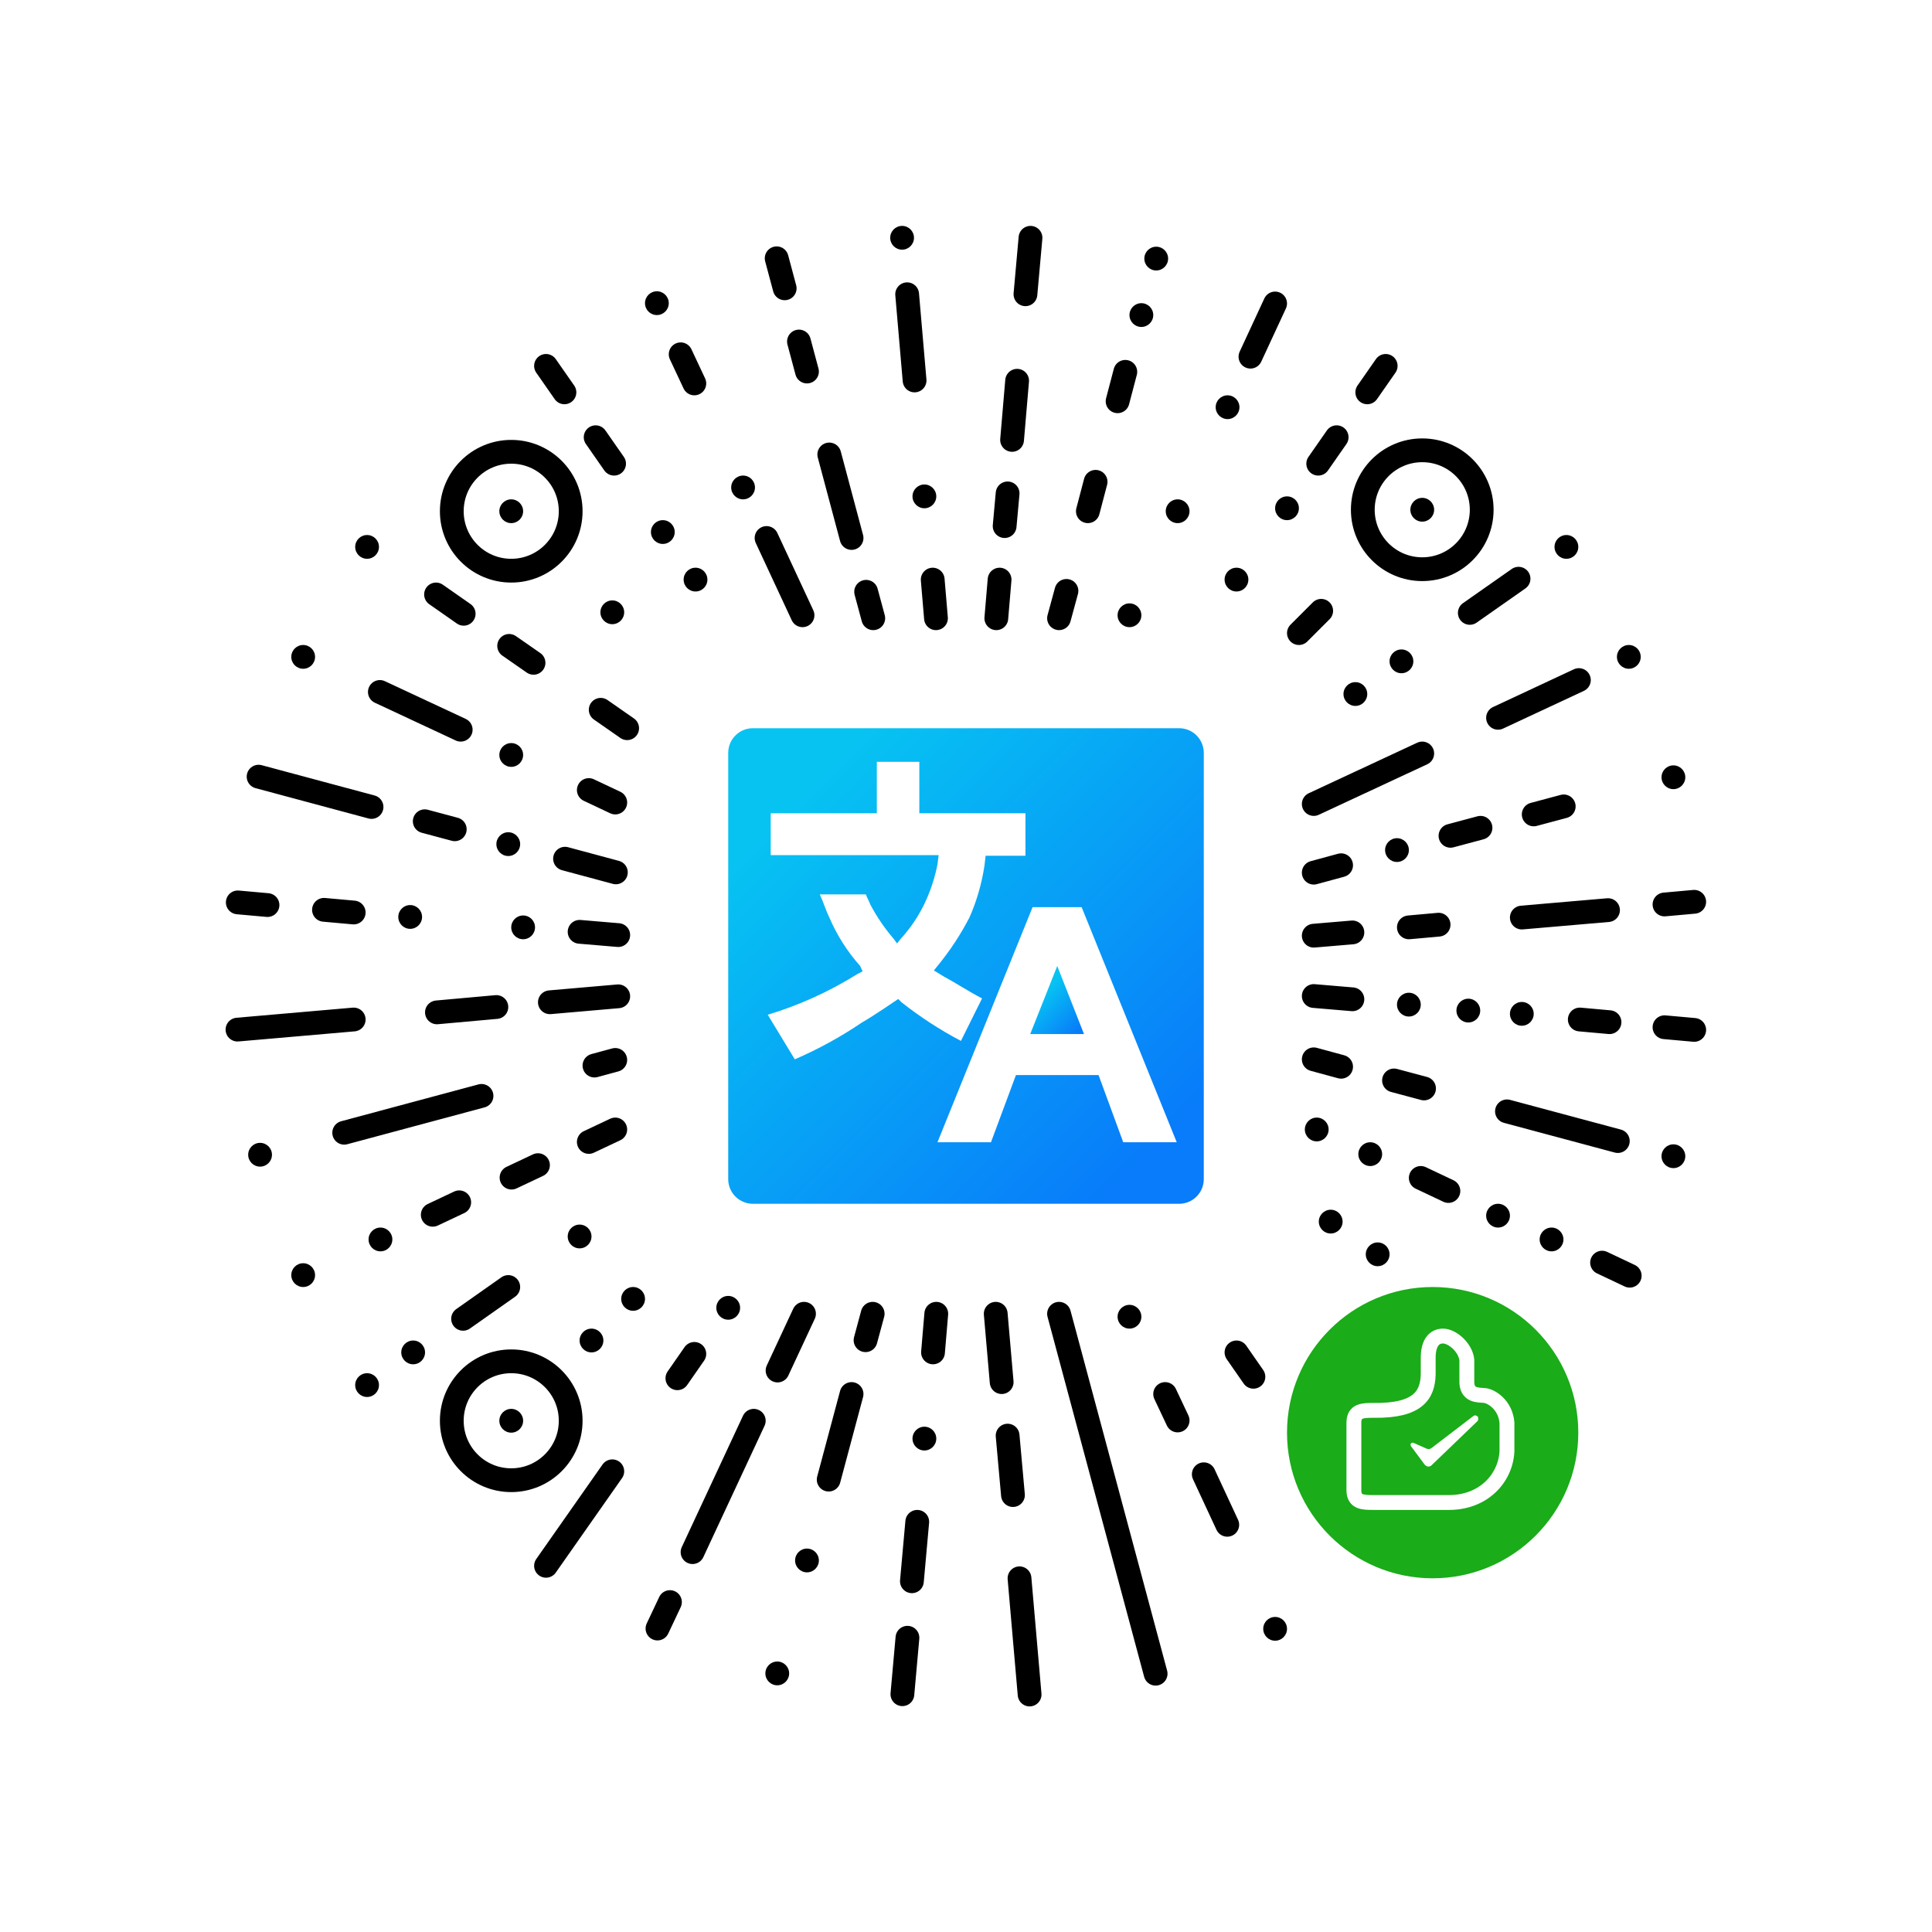
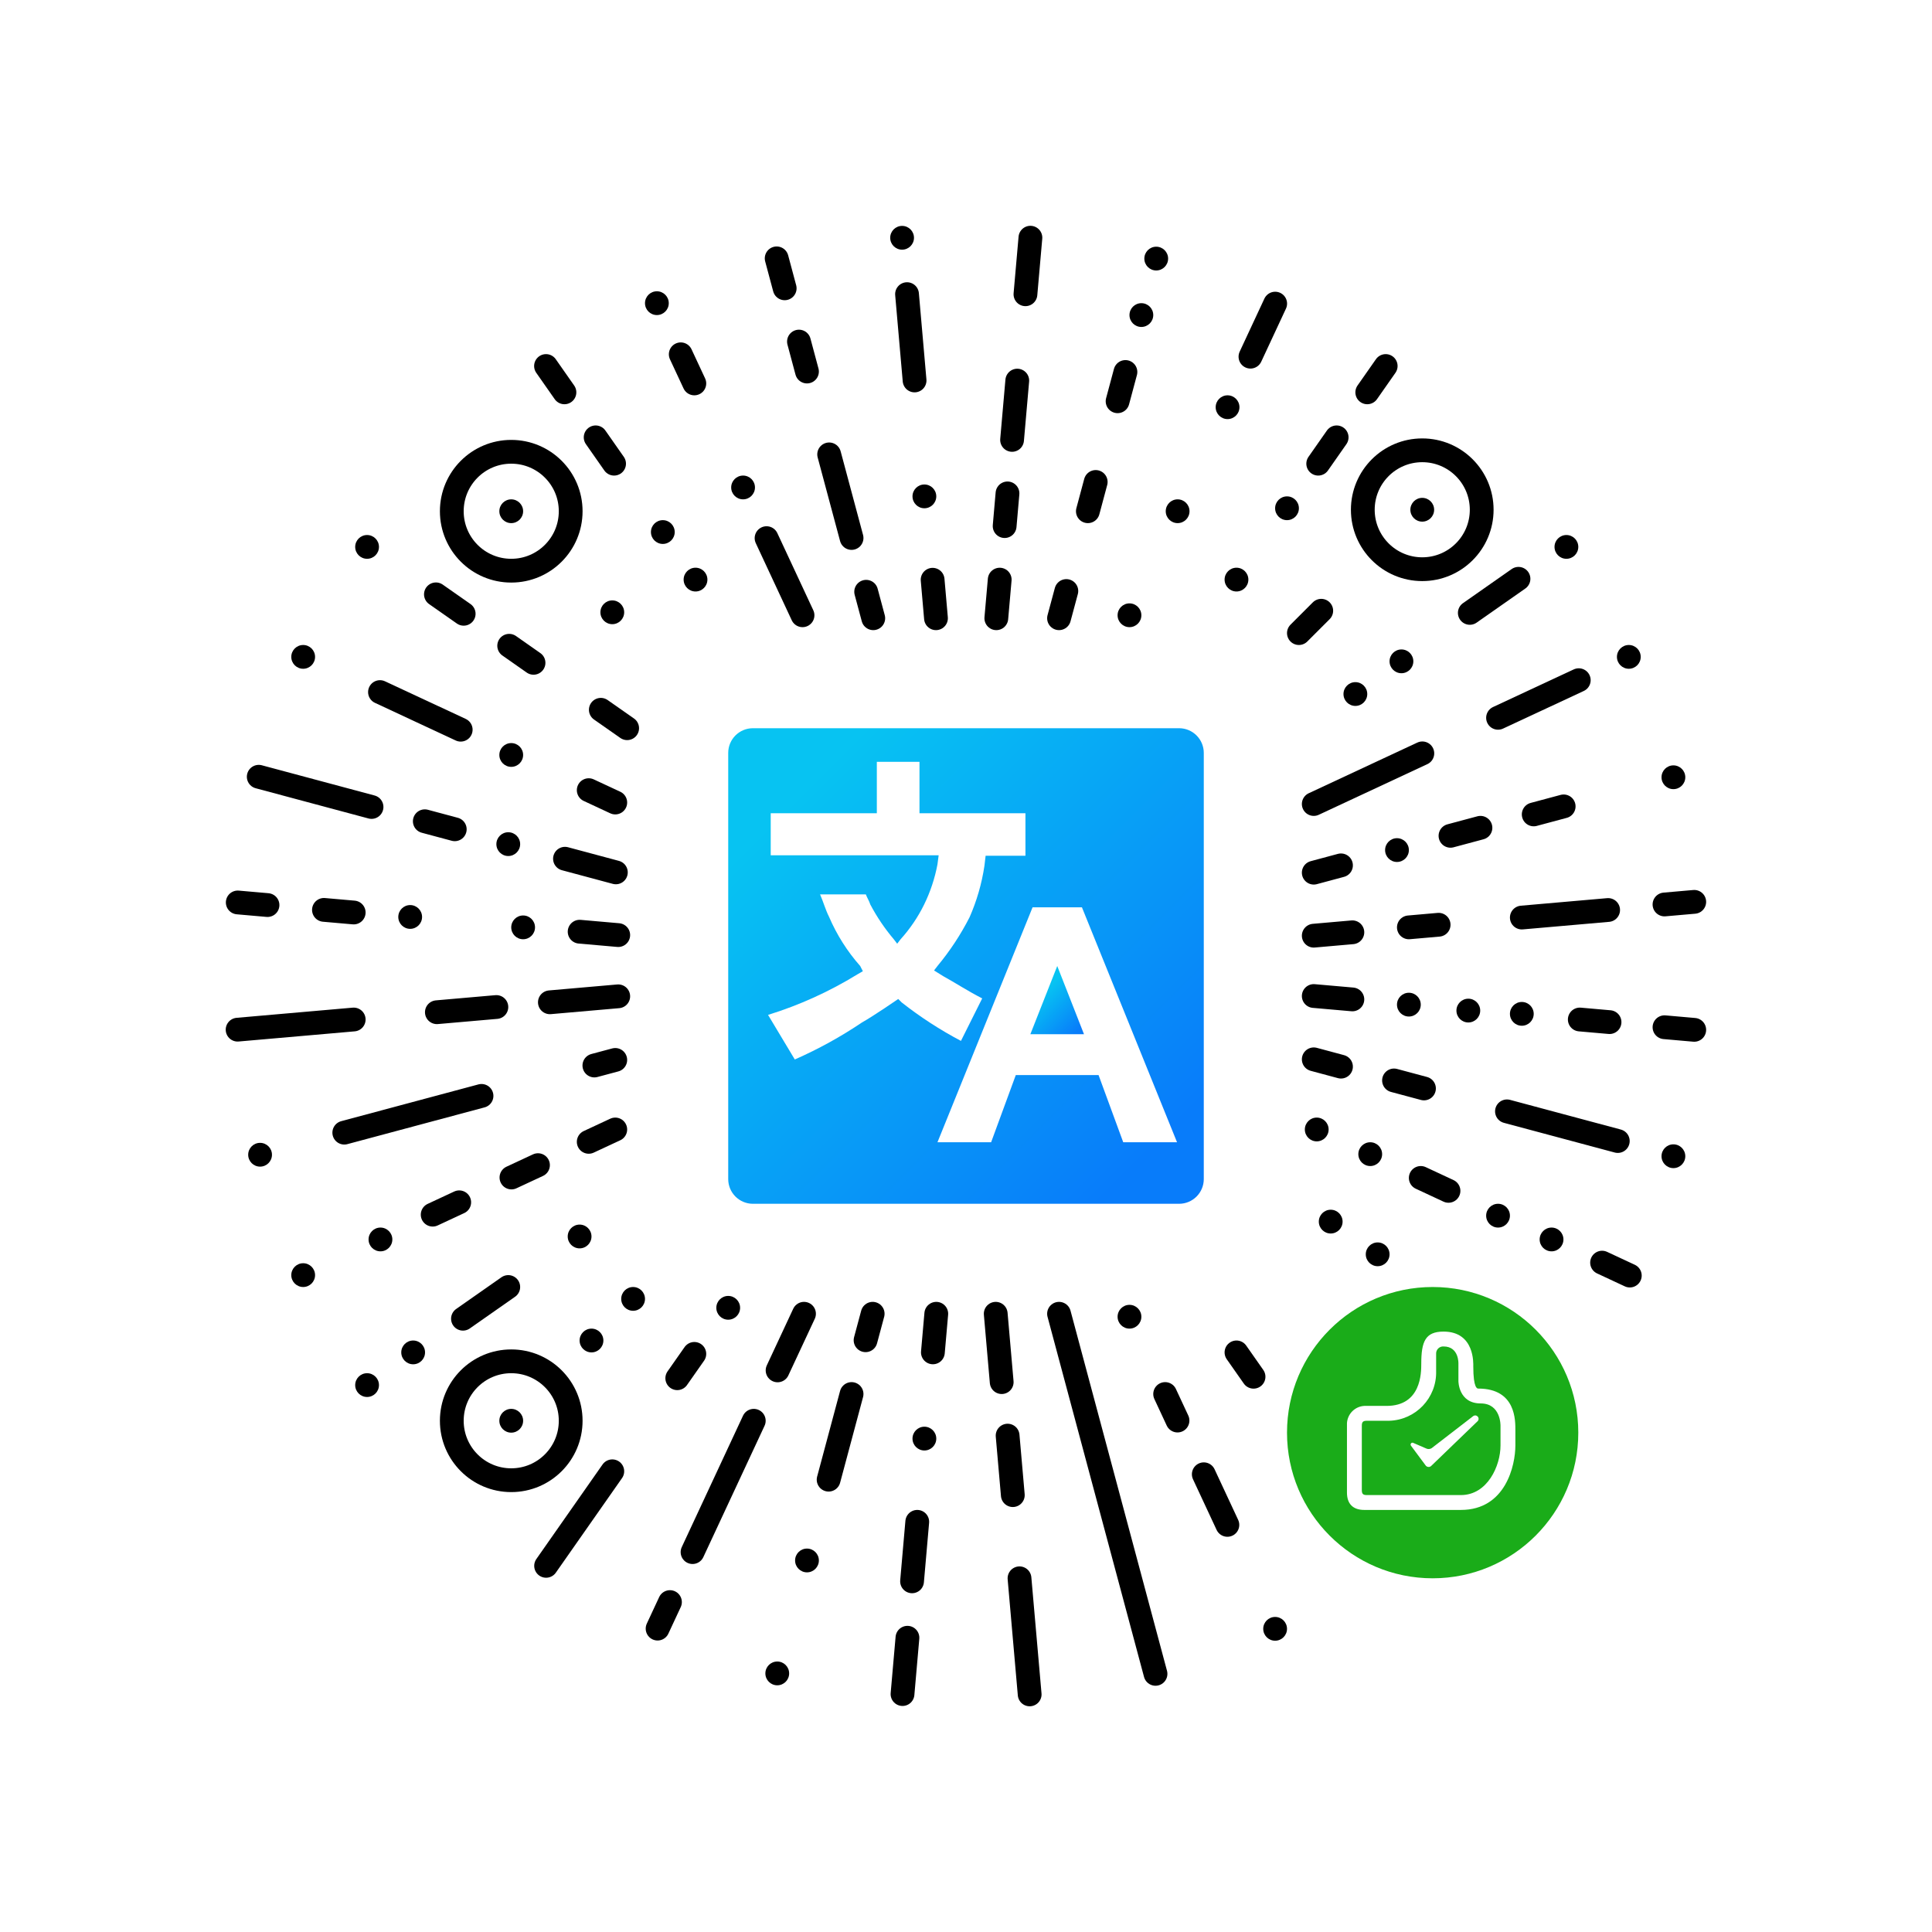
- <svg xmlns="http://www.w3.org/2000/svg" xmlns:xlink="http://www.w3.org/1999/xlink" viewBox="0 0 650 650" width="350" height="350">
+ <svg xmlns="http://www.w3.org/2000/svg" xmlns:xlink="http://www.w3.org/1999/xlink" id="QR_Code" data-name="QR Code" viewBox="0 0 650 650" width="350" height="350">
  <defs>
    <linearGradient id="linearGradient_1" x1="242.83" y1="242.83" x2="391.61" y2="391.61" gradientUnits="userSpaceOnUse">
      <stop offset="0.17" stop-color="#07c3f2" />
      <stop offset="0.97" stop-color="#087cfa" />
    </linearGradient>
    <linearGradient id="linearGradient_2" x1="347.23" y1="332.53" x2="362.55" y2="347.85" xlink:href="#linearGradient_1" />
  </defs>
-   <rect x="0" y="0" width="650" height="650" fill="#fff" />
+   <rect width="650" height="650" fill="#fff" />
  <g id="Dots">
    <circle cx="199" cy="451" r="4" />
    <circle cx="213" cy="437" r="4" />
    <circle cx="123.5" cy="466" r="4" />
    <circle cx="245" cy="440" r="4" />
    <circle cx="139" cy="455" r="4" />
    <circle cx="195" cy="416" r="4" />
    <circle cx="102" cy="221" r="4" />
    <circle cx="123.5" cy="184" r="4" />
    <circle cx="206" cy="206" r="4" />
    <circle cx="234" cy="195" r="4" />
    <circle cx="223" cy="179" r="4" />
    <circle cx="250" cy="164" r="4" />
    <circle cx="303.5" cy="80" r="4" />
    <circle cx="380" cy="207" r="4" />
    <circle cx="396.2" cy="172" r="4" />
    <circle cx="413" cy="137" r="4" />
    <circle cx="416" cy="195" r="4" />
    <circle cx="456" cy="233.5" r="4" />
    <circle cx="470" cy="286" r="4" />
    <circle cx="494" cy="340" r="4" />
    <circle cx="474" cy="338" r="4" />
    <circle cx="563" cy="389" r="4" />
    <circle cx="512" cy="341.1" r="4" />
    <circle cx="563" cy="261.5" r="4" />
    <circle cx="548" cy="221" r="4" />
    <circle cx="471.5" cy="222.5" r="4" />
    <circle cx="527" cy="184" r="4" />
    <circle cx="433" cy="171" r="4" />
    <circle cx="389" cy="87" r="4" />
    <circle cx="384" cy="106" r="4" />
    <circle cx="311" cy="167" r="4" />
    <circle cx="221" cy="102" r="4" />
    <circle cx="172" cy="254" r="4" />
    <circle cx="171" cy="284" r="4" />
    <circle cx="176" cy="312" r="4" />
    <circle cx="138" cy="308.5" r="4" />
    <circle cx="102" cy="429" r="4" />
    <circle cx="271.5" cy="525" r="4" />
    <circle cx="311" cy="484" r="4" />
    <circle cx="380" cy="443" r="4" />
    <circle cx="463.5" cy="422" r="4" />
    <circle cx="447.7" cy="411" r="4" />
    <circle cx="443" cy="380" r="4" />
    <circle cx="461" cy="388.3" r="4" />
    <circle cx="504" cy="409" r="4" />
    <circle cx="522" cy="417" r="4" />
    <circle cx="429" cy="548" r="4" />
    <circle cx="261.5" cy="563" r="4" />
    <circle cx="87.5" cy="388.5" r="4" />
    <circle cx="128" cy="417" r="4" />
  </g>
  <g id="Lines">
-     <line x1="171" y1="433" x2="155.8" y2="443.7" fill="none" stroke="#000" stroke-linecap="round" stroke-miterlimit="10" stroke-width="8" />
-     <line x1="156" y1="206.5" x2="146.7" y2="200" fill="none" stroke="#000" stroke-linecap="round" stroke-miterlimit="10" stroke-width="8" />
-     <line x1="179.5" y1="223" x2="171.3" y2="217.3" fill="none" stroke="#000" stroke-linecap="round" stroke-miterlimit="10" stroke-width="8" />
-     <line x1="211" y1="245" x2="202.1" y2="238.8" fill="none" stroke="#000" stroke-linecap="round" stroke-miterlimit="10" stroke-width="8" />
-     <line x1="155" y1="245.5" x2="127.8" y2="232.8" fill="none" stroke="#000" stroke-linecap="round" stroke-miterlimit="10" stroke-width="8" />
-     <line x1="207" y1="270" x2="198.1" y2="265.8" fill="none" stroke="#000" stroke-linecap="round" stroke-miterlimit="10" stroke-width="8" />
-     <line x1="125" y1="271.5" x2="87" y2="261.3" fill="none" stroke="#000" stroke-linecap="round" stroke-miterlimit="10" stroke-width="8" />
-     <line x1="153" y1="279" x2="142.9" y2="276.3" fill="none" stroke="#000" stroke-linecap="round" stroke-miterlimit="10" stroke-width="8" />
-     <line x1="207.2" y1="293.5" x2="190.1" y2="288.9" fill="none" stroke="#000" stroke-linecap="round" stroke-miterlimit="10" stroke-width="8" />
-     <line x1="208" y1="314.6" x2="195" y2="313.5" fill="none" stroke="#000" stroke-linecap="round" stroke-miterlimit="10" stroke-width="8" />
-     <line x1="119" y1="307" x2="109" y2="306.1" fill="none" stroke="#000" stroke-linecap="round" stroke-miterlimit="10" stroke-width="8" />
-     <line x1="90" y1="304.5" x2="80" y2="303.6" fill="none" stroke="#000" stroke-linecap="round" stroke-miterlimit="10" stroke-width="8" />
-     <line x1="208" y1="335.2" x2="185" y2="337.2" fill="none" stroke="#000" stroke-linecap="round" stroke-miterlimit="10" stroke-width="8" />
-     <line x1="167" y1="338.8" x2="147" y2="340.6" fill="none" stroke="#000" stroke-linecap="round" stroke-miterlimit="10" stroke-width="8" />
-     <line x1="119" y1="343" x2="79.9" y2="346.4" fill="none" stroke="#000" stroke-linecap="round" stroke-miterlimit="10" stroke-width="8" />
-     <line x1="162" y1="368.7" x2="115.8" y2="381.1" fill="none" stroke="#000" stroke-linecap="round" stroke-miterlimit="10" stroke-width="8" />
-     <line x1="207" y1="356.6" x2="200" y2="358.5" fill="none" stroke="#000" stroke-linecap="round" stroke-miterlimit="10" stroke-width="8" />
-     <line x1="154.5" y1="404.5" x2="145.6" y2="408.7" fill="none" stroke="#000" stroke-linecap="round" stroke-miterlimit="10" stroke-width="8" />
-     <line x1="181" y1="392" x2="172.1" y2="396.2" fill="none" stroke="#000" stroke-linecap="round" stroke-miterlimit="10" stroke-width="8" />
-     <line x1="207" y1="380" x2="198.1" y2="384.2" fill="none" stroke="#000" stroke-linecap="round" stroke-miterlimit="10" stroke-width="8" />
-     <line x1="233.6" y1="455.5" x2="227.9" y2="463.7" fill="none" stroke="#000" stroke-linecap="round" stroke-miterlimit="10" stroke-width="8" />
-     <line x1="206" y1="495" x2="183.7" y2="526.8" fill="none" stroke="#000" stroke-linecap="round" stroke-miterlimit="10" stroke-width="8" />
-     <line x1="270.5" y1="442" x2="261.6" y2="461.1" fill="none" stroke="#000" stroke-linecap="round" stroke-miterlimit="10" stroke-width="8" />
-     <line x1="253.6" y1="478" x2="233" y2="522.2" fill="none" stroke="#000" stroke-linecap="round" stroke-miterlimit="10" stroke-width="8" />
-     <line x1="225.4" y1="539" x2="221.2" y2="547.9" fill="none" stroke="#000" stroke-linecap="round" stroke-miterlimit="10" stroke-width="8" />
-     <line x1="286.5" y1="469" x2="278.8" y2="497.8" fill="none" stroke="#000" stroke-linecap="round" stroke-miterlimit="10" stroke-width="8" />
-     <line x1="293.6" y1="442" x2="291.2" y2="450.9" fill="none" stroke="#000" stroke-linecap="round" stroke-miterlimit="10" stroke-width="8" />
-     <line x1="315" y1="442" x2="313.9" y2="455" fill="none" stroke="#000" stroke-linecap="round" stroke-miterlimit="10" stroke-width="8" />
-     <line x1="308.6" y1="512" x2="306.8" y2="532" fill="none" stroke="#000" stroke-linecap="round" stroke-miterlimit="10" stroke-width="8" />
-     <line x1="305.3" y1="551" x2="303.6" y2="570" fill="none" stroke="#000" stroke-linecap="round" stroke-miterlimit="10" stroke-width="8" />
-     <line x1="335" y1="442" x2="337" y2="465" fill="none" stroke="#000" stroke-linecap="round" stroke-miterlimit="10" stroke-width="8" />
-     <line x1="339" y1="483" x2="340.8" y2="503" fill="none" stroke="#000" stroke-linecap="round" stroke-miterlimit="10" stroke-width="8" />
-     <line x1="343" y1="531" x2="346.4" y2="570.1" fill="none" stroke="#000" stroke-linecap="round" stroke-miterlimit="10" stroke-width="8" />
-     <line x1="356.3" y1="442" x2="388.8" y2="563.1" fill="none" stroke="#000" stroke-linecap="round" stroke-miterlimit="10" stroke-width="8" />
-     <line x1="392" y1="469" x2="396.2" y2="477.9" fill="none" stroke="#000" stroke-linecap="round" stroke-miterlimit="10" stroke-width="8" />
-     <line x1="405" y1="496" x2="412.9" y2="513" fill="none" stroke="#000" stroke-linecap="round" stroke-miterlimit="10" stroke-width="8" />
-     <line x1="416" y1="455" x2="421.7" y2="463.2" fill="none" stroke="#000" stroke-linecap="round" stroke-miterlimit="10" stroke-width="8" />
-     <line x1="206.6" y1="156" x2="200.4" y2="147.1" fill="none" stroke="#000" stroke-linecap="round" stroke-miterlimit="10" stroke-width="8" />
-     <line x1="233.6" y1="129" x2="229" y2="119.2" fill="none" stroke="#000" stroke-linecap="round" stroke-miterlimit="10" stroke-width="8" />
-     <line x1="189.9" y1="132" x2="183.7" y2="123.1" fill="none" stroke="#000" stroke-linecap="round" stroke-miterlimit="10" stroke-width="8" />
-     <line x1="270" y1="207" x2="257.9" y2="181" fill="none" stroke="#000" stroke-linecap="round" stroke-miterlimit="10" stroke-width="8" />
-     <line x1="264" y1="97" x2="261.3" y2="86.9" fill="none" stroke="#000" stroke-linecap="round" stroke-miterlimit="10" stroke-width="8" />
-     <line x1="271.5" y1="125" x2="268.8" y2="114.9" fill="none" stroke="#000" stroke-linecap="round" stroke-miterlimit="10" stroke-width="8" />
-     <line x1="286.5" y1="181" x2="279" y2="152.9" fill="none" stroke="#000" stroke-linecap="round" stroke-miterlimit="10" stroke-width="8" />
-     <line x1="293.8" y1="208" x2="291.4" y2="199.1" fill="none" stroke="#000" stroke-linecap="round" stroke-miterlimit="10" stroke-width="8" />
-     <line x1="307.7" y1="128" x2="305.2" y2="99" fill="none" stroke="#000" stroke-linecap="round" stroke-miterlimit="10" stroke-width="8" />
-     <line x1="314.9" y1="208" x2="313.8" y2="195" fill="none" stroke="#000" stroke-linecap="round" stroke-miterlimit="10" stroke-width="8" />
-     <line x1="345" y1="99" x2="346.7" y2="80" fill="none" stroke="#000" stroke-linecap="round" stroke-miterlimit="10" stroke-width="8" />
-     <line x1="340.5" y1="148" x2="342.2" y2="128.1" fill="none" stroke="#000" stroke-linecap="round" stroke-miterlimit="10" stroke-width="8" />
-     <line x1="338" y1="177" x2="339" y2="166" fill="none" stroke="#000" stroke-linecap="round" stroke-miterlimit="10" stroke-width="8" />
-     <line x1="335.2" y1="208" x2="336.3" y2="195" fill="none" stroke="#000" stroke-linecap="round" stroke-miterlimit="10" stroke-width="8" />
-     <line x1="366" y1="172" x2="368.6" y2="162.1" fill="none" stroke="#000" stroke-linecap="round" stroke-miterlimit="10" stroke-width="8" />
-     <line x1="376" y1="135" x2="378.6" y2="125.1" fill="none" stroke="#000" stroke-linecap="round" stroke-miterlimit="10" stroke-width="8" />
-     <line x1="356.3" y1="208" x2="358.8" y2="198.8" fill="none" stroke="#000" stroke-linecap="round" stroke-miterlimit="10" stroke-width="8" />
-     <line x1="420.7" y1="120" x2="429" y2="102.1" fill="none" stroke="#000" stroke-linecap="round" stroke-miterlimit="10" stroke-width="8" />
-     <line x1="443.5" y1="156" x2="449.7" y2="147.1" fill="none" stroke="#000" stroke-linecap="round" stroke-miterlimit="10" stroke-width="8" />
-     <line x1="460" y1="132" x2="466.2" y2="123.1" fill="none" stroke="#000" stroke-linecap="round" stroke-miterlimit="10" stroke-width="8" />
-     <line x1="437" y1="213" x2="444.5" y2="205.5" fill="none" stroke="#000" stroke-linecap="round" stroke-miterlimit="10" stroke-width="8" />
-     <line x1="494.5" y1="206.2" x2="510.9" y2="194.7" fill="none" stroke="#000" stroke-linecap="round" stroke-miterlimit="10" stroke-width="8" />
-     <line x1="442" y1="270.5" x2="478.5" y2="253.5" fill="none" stroke="#000" stroke-linecap="round" stroke-miterlimit="10" stroke-width="8" />
-     <line x1="504" y1="241.5" x2="531.2" y2="228.8" fill="none" stroke="#000" stroke-linecap="round" stroke-miterlimit="10" stroke-width="8" />
-     <line x1="442" y1="293.6" x2="451.2" y2="291.1" fill="none" stroke="#000" stroke-linecap="round" stroke-miterlimit="10" stroke-width="8" />
-     <line x1="488" y1="281.2" x2="498.1" y2="278.5" fill="none" stroke="#000" stroke-linecap="round" stroke-miterlimit="10" stroke-width="8" />
-     <line x1="516" y1="274" x2="526.1" y2="271.3" fill="none" stroke="#000" stroke-linecap="round" stroke-miterlimit="10" stroke-width="8" />
-     <line x1="442" y1="314.8" x2="455" y2="313.7" fill="none" stroke="#000" stroke-linecap="round" stroke-miterlimit="10" stroke-width="8" />
-     <line x1="442" y1="335.1" x2="455" y2="336.2" fill="none" stroke="#000" stroke-linecap="round" stroke-miterlimit="10" stroke-width="8" />
-     <line x1="474" y1="312" x2="484" y2="311.1" fill="none" stroke="#000" stroke-linecap="round" stroke-miterlimit="10" stroke-width="8" />
-     <line x1="531.5" y1="343" x2="541.5" y2="343.9" fill="none" stroke="#000" stroke-linecap="round" stroke-miterlimit="10" stroke-width="8" />
-     <line x1="560" y1="345.6" x2="570" y2="346.5" fill="none" stroke="#000" stroke-linecap="round" stroke-miterlimit="10" stroke-width="8" />
-     <line x1="560" y1="304.3" x2="570" y2="303.4" fill="none" stroke="#000" stroke-linecap="round" stroke-miterlimit="10" stroke-width="8" />
-     <line x1="512" y1="308.7" x2="541" y2="306.2" fill="none" stroke="#000" stroke-linecap="round" stroke-miterlimit="10" stroke-width="8" />
-     <line x1="442" y1="356.4" x2="451.2" y2="358.9" fill="none" stroke="#000" stroke-linecap="round" stroke-miterlimit="10" stroke-width="8" />
-     <line x1="469" y1="363.5" x2="479.1" y2="366.2" fill="none" stroke="#000" stroke-linecap="round" stroke-miterlimit="10" stroke-width="8" />
-     <line x1="507" y1="373.9" x2="544.3" y2="383.9" fill="none" stroke="#000" stroke-linecap="round" stroke-miterlimit="10" stroke-width="8" />
-     <line x1="478" y1="396.3" x2="487.3" y2="400.7" fill="none" stroke="#000" stroke-linecap="round" stroke-miterlimit="10" stroke-width="8" />
-     <line x1="539" y1="424.8" x2="548.3" y2="429.2" fill="none" stroke="#000" stroke-linecap="round" stroke-miterlimit="10" stroke-width="8" />
+     <line x1="171" y1="433" x2="155.76" y2="443.67" fill="none" stroke="#000" stroke-linecap="round" stroke-miterlimit="10" stroke-width="8" />
+     <line x1="156" y1="206.5" x2="146.66" y2="199.96" fill="none" stroke="#000" stroke-linecap="round" stroke-miterlimit="10" stroke-width="8" />
+     <line x1="179.5" y1="223" x2="171.31" y2="217.26" fill="none" stroke="#000" stroke-linecap="round" stroke-miterlimit="10" stroke-width="8" />
+     <line x1="211" y1="245" x2="202.14" y2="238.8" fill="none" stroke="#000" stroke-linecap="round" stroke-miterlimit="10" stroke-width="8" />
+     <line x1="155" y1="245.5" x2="127.84" y2="232.84" fill="none" stroke="#000" stroke-linecap="round" stroke-miterlimit="10" stroke-width="8" />
+     <line x1="207" y1="270" x2="198.07" y2="265.84" fill="none" stroke="#000" stroke-linecap="round" stroke-miterlimit="10" stroke-width="8" />
+     <line x1="125" y1="271.5" x2="87.05" y2="261.33" fill="none" stroke="#000" stroke-linecap="round" stroke-miterlimit="10" stroke-width="8" />
+     <line x1="153" y1="279" x2="142.92" y2="276.3" fill="none" stroke="#000" stroke-linecap="round" stroke-miterlimit="10" stroke-width="8" />
+     <line x1="207.2" y1="293.5" x2="190.08" y2="288.91" fill="none" stroke="#000" stroke-linecap="round" stroke-miterlimit="10" stroke-width="8" />
+     <line x1="208" y1="314.6" x2="195.01" y2="313.46" fill="none" stroke="#000" stroke-linecap="round" stroke-miterlimit="10" stroke-width="8" />
+     <line x1="119" y1="307" x2="108.99" y2="306.12" fill="none" stroke="#000" stroke-linecap="round" stroke-miterlimit="10" stroke-width="8" />
+     <line x1="90" y1="304.5" x2="79.99" y2="303.62" fill="none" stroke="#000" stroke-linecap="round" stroke-miterlimit="10" stroke-width="8" />
+     <line x1="208" y1="335.2" x2="185" y2="337.21" fill="none" stroke="#000" stroke-linecap="round" stroke-miterlimit="10" stroke-width="8" />
+     <line x1="167" y1="338.8" x2="146.98" y2="340.55" fill="none" stroke="#000" stroke-linecap="round" stroke-miterlimit="10" stroke-width="8" />
+     <line x1="119" y1="343" x2="79.94" y2="346.42" fill="none" stroke="#000" stroke-linecap="round" stroke-miterlimit="10" stroke-width="8" />
+     <line x1="162" y1="368.7" x2="115.83" y2="381.07" fill="none" stroke="#000" stroke-linecap="round" stroke-miterlimit="10" stroke-width="8" />
+     <line x1="207" y1="356.6" x2="199.97" y2="358.48" fill="none" stroke="#000" stroke-linecap="round" stroke-miterlimit="10" stroke-width="8" />
+     <line x1="154.5" y1="404.5" x2="145.57" y2="408.66" fill="none" stroke="#000" stroke-linecap="round" stroke-miterlimit="10" stroke-width="8" />
+     <line x1="181" y1="392" x2="172.07" y2="396.16" fill="none" stroke="#000" stroke-linecap="round" stroke-miterlimit="10" stroke-width="8" />
+     <line x1="207" y1="380" x2="198.07" y2="384.16" fill="none" stroke="#000" stroke-linecap="round" stroke-miterlimit="10" stroke-width="8" />
+     <line x1="233.6" y1="455.5" x2="227.86" y2="463.69" fill="none" stroke="#000" stroke-linecap="round" stroke-miterlimit="10" stroke-width="8" />
+     <line x1="206" y1="495" x2="183.73" y2="526.81" fill="none" stroke="#000" stroke-linecap="round" stroke-miterlimit="10" stroke-width="8" />
+     <line x1="270.5" y1="442" x2="261.61" y2="461.05" fill="none" stroke="#000" stroke-linecap="round" stroke-miterlimit="10" stroke-width="8" />
+     <line x1="253.6" y1="478" x2="233" y2="522.19" fill="none" stroke="#000" stroke-linecap="round" stroke-miterlimit="10" stroke-width="8" />
+     <line x1="225.4" y1="539" x2="221.24" y2="547.93" fill="none" stroke="#000" stroke-linecap="round" stroke-miterlimit="10" stroke-width="8" />
+     <line x1="286.5" y1="469" x2="278.78" y2="497.82" fill="none" stroke="#000" stroke-linecap="round" stroke-miterlimit="10" stroke-width="8" />
+     <line x1="293.6" y1="442" x2="291.21" y2="450.91" fill="none" stroke="#000" stroke-linecap="round" stroke-miterlimit="10" stroke-width="8" />
+     <line x1="315" y1="442" x2="313.86" y2="454.99" fill="none" stroke="#000" stroke-linecap="round" stroke-miterlimit="10" stroke-width="8" />
+     <line x1="308.6" y1="512" x2="306.85" y2="532.02" fill="none" stroke="#000" stroke-linecap="round" stroke-miterlimit="10" stroke-width="8" />
+     <line x1="305.3" y1="551" x2="303.64" y2="569.95" fill="none" stroke="#000" stroke-linecap="round" stroke-miterlimit="10" stroke-width="8" />
+     <line x1="335" y1="442" x2="337.01" y2="465" fill="none" stroke="#000" stroke-linecap="round" stroke-miterlimit="10" stroke-width="8" />
+     <line x1="339" y1="483" x2="340.75" y2="503.02" fill="none" stroke="#000" stroke-linecap="round" stroke-miterlimit="10" stroke-width="8" />
+     <line x1="343" y1="531" x2="346.42" y2="570.06" fill="none" stroke="#000" stroke-linecap="round" stroke-miterlimit="10" stroke-width="8" />
+     <line x1="356.3" y1="442" x2="388.76" y2="563.15" fill="none" stroke="#000" stroke-linecap="round" stroke-miterlimit="10" stroke-width="8" />
+     <line x1="392" y1="469" x2="396.16" y2="477.93" fill="none" stroke="#000" stroke-linecap="round" stroke-miterlimit="10" stroke-width="8" />
+     <line x1="405" y1="496" x2="412.94" y2="513.03" fill="none" stroke="#000" stroke-linecap="round" stroke-miterlimit="10" stroke-width="8" />
+     <line x1="416" y1="455" x2="421.74" y2="463.19" fill="none" stroke="#000" stroke-linecap="round" stroke-miterlimit="10" stroke-width="8" />
+     <line x1="206.6" y1="156" x2="200.4" y2="147.14" fill="none" stroke="#000" stroke-linecap="round" stroke-miterlimit="10" stroke-width="8" />
+     <line x1="233.6" y1="129" x2="229.03" y2="119.2" fill="none" stroke="#000" stroke-linecap="round" stroke-miterlimit="10" stroke-width="8" />
+     <line x1="189.9" y1="132" x2="183.7" y2="123.14" fill="none" stroke="#000" stroke-linecap="round" stroke-miterlimit="10" stroke-width="8" />
+     <line x1="270" y1="207" x2="257.9" y2="181.05" fill="none" stroke="#000" stroke-linecap="round" stroke-miterlimit="10" stroke-width="8" />
+     <line x1="264" y1="97" x2="261.3" y2="86.92" fill="none" stroke="#000" stroke-linecap="round" stroke-miterlimit="10" stroke-width="8" />
+     <line x1="271.5" y1="125" x2="268.8" y2="114.92" fill="none" stroke="#000" stroke-linecap="round" stroke-miterlimit="10" stroke-width="8" />
+     <line x1="286.5" y1="181" x2="278.96" y2="152.87" fill="none" stroke="#000" stroke-linecap="round" stroke-miterlimit="10" stroke-width="8" />
+     <line x1="293.8" y1="208" x2="291.41" y2="199.09" fill="none" stroke="#000" stroke-linecap="round" stroke-miterlimit="10" stroke-width="8" />
+     <line x1="307.7" y1="128" x2="305.16" y2="98.96" fill="none" stroke="#000" stroke-linecap="round" stroke-miterlimit="10" stroke-width="8" />
+     <line x1="314.9" y1="208" x2="313.77" y2="195.05" fill="none" stroke="#000" stroke-linecap="round" stroke-miterlimit="10" stroke-width="8" />
+     <line x1="345" y1="99" x2="346.67" y2="79.97" fill="none" stroke="#000" stroke-linecap="round" stroke-miterlimit="10" stroke-width="8" />
+     <line x1="340.5" y1="148" x2="342.25" y2="128.05" fill="none" stroke="#000" stroke-linecap="round" stroke-miterlimit="10" stroke-width="8" />
+     <line x1="338" y1="177" x2="338.96" y2="166" fill="none" stroke="#000" stroke-linecap="round" stroke-miterlimit="10" stroke-width="8" />
+     <line x1="335.2" y1="208" x2="336.34" y2="195.01" fill="none" stroke="#000" stroke-linecap="round" stroke-miterlimit="10" stroke-width="8" />
+     <line x1="366" y1="172" x2="368.64" y2="162.15" fill="none" stroke="#000" stroke-linecap="round" stroke-miterlimit="10" stroke-width="8" />
+     <line x1="376" y1="135" x2="378.64" y2="125.15" fill="none" stroke="#000" stroke-linecap="round" stroke-miterlimit="10" stroke-width="8" />
+     <line x1="356.3" y1="208" x2="358.76" y2="198.84" fill="none" stroke="#000" stroke-linecap="round" stroke-miterlimit="10" stroke-width="8" />
+     <line x1="420.7" y1="120" x2="429.02" y2="102.15" fill="none" stroke="#000" stroke-linecap="round" stroke-miterlimit="10" stroke-width="8" />
+     <line x1="443.5" y1="156" x2="449.7" y2="147.14" fill="none" stroke="#000" stroke-linecap="round" stroke-miterlimit="10" stroke-width="8" />
+     <line x1="460" y1="132" x2="466.2" y2="123.14" fill="none" stroke="#000" stroke-linecap="round" stroke-miterlimit="10" stroke-width="8" />
+     <line x1="437" y1="213" x2="444.52" y2="205.48" fill="none" stroke="#000" stroke-linecap="round" stroke-miterlimit="10" stroke-width="8" />
+     <line x1="494.5" y1="206.2" x2="510.88" y2="194.73" fill="none" stroke="#000" stroke-linecap="round" stroke-miterlimit="10" stroke-width="8" />
+     <line x1="442" y1="270.5" x2="478.53" y2="253.46" fill="none" stroke="#000" stroke-linecap="round" stroke-miterlimit="10" stroke-width="8" />
+     <line x1="504" y1="241.5" x2="531.16" y2="228.84" fill="none" stroke="#000" stroke-linecap="round" stroke-miterlimit="10" stroke-width="8" />
+     <line x1="442" y1="293.6" x2="451.16" y2="291.14" fill="none" stroke="#000" stroke-linecap="round" stroke-miterlimit="10" stroke-width="8" />
+     <line x1="488" y1="281.2" x2="498.08" y2="278.5" fill="none" stroke="#000" stroke-linecap="round" stroke-miterlimit="10" stroke-width="8" />
+     <line x1="516" y1="274" x2="526.08" y2="271.3" fill="none" stroke="#000" stroke-linecap="round" stroke-miterlimit="10" stroke-width="8" />
+     <line x1="442" y1="314.8" x2="454.99" y2="313.66" fill="none" stroke="#000" stroke-linecap="round" stroke-miterlimit="10" stroke-width="8" />
+     <line x1="442" y1="335.1" x2="454.99" y2="336.24" fill="none" stroke="#000" stroke-linecap="round" stroke-miterlimit="10" stroke-width="8" />
+     <line x1="474" y1="312" x2="484.01" y2="311.12" fill="none" stroke="#000" stroke-linecap="round" stroke-miterlimit="10" stroke-width="8" />
+     <line x1="531.5" y1="343" x2="541.51" y2="343.88" fill="none" stroke="#000" stroke-linecap="round" stroke-miterlimit="10" stroke-width="8" />
+     <line x1="560" y1="345.6" x2="570.01" y2="346.48" fill="none" stroke="#000" stroke-linecap="round" stroke-miterlimit="10" stroke-width="8" />
+     <line x1="560" y1="304.3" x2="570.01" y2="303.42" fill="none" stroke="#000" stroke-linecap="round" stroke-miterlimit="10" stroke-width="8" />
+     <line x1="512" y1="308.7" x2="541.04" y2="306.16" fill="none" stroke="#000" stroke-linecap="round" stroke-miterlimit="10" stroke-width="8" />
+     <line x1="442" y1="356.4" x2="451.16" y2="358.86" fill="none" stroke="#000" stroke-linecap="round" stroke-miterlimit="10" stroke-width="8" />
+     <line x1="469" y1="363.5" x2="479.08" y2="366.2" fill="none" stroke="#000" stroke-linecap="round" stroke-miterlimit="10" stroke-width="8" />
+     <line x1="507" y1="373.9" x2="544.29" y2="383.89" fill="none" stroke="#000" stroke-linecap="round" stroke-miterlimit="10" stroke-width="8" />
+     <line x1="478" y1="396.3" x2="487.33" y2="400.65" fill="none" stroke="#000" stroke-linecap="round" stroke-miterlimit="10" stroke-width="8" />
+     <line x1="539" y1="424.8" x2="548.33" y2="429.15" fill="none" stroke="#000" stroke-linecap="round" stroke-miterlimit="10" stroke-width="8" />
  </g>
  <g id="Pointer">
    <circle cx="172" cy="478" r="4" />
    <circle cx="172" cy="478" r="20" fill="none" stroke="#000" stroke-miterlimit="10" stroke-width="8" />
  </g>
  <g id="Pointer-2">
    <circle cx="478.5" cy="171.5" r="4" />
    <circle cx="478.5" cy="171.5" r="20" fill="none" stroke="#000" stroke-miterlimit="10" stroke-width="8" />
  </g>
  <g id="Pointer-3">
    <circle cx="172" cy="172" r="4" />
    <circle cx="172" cy="172" r="20" fill="none" stroke="#000" stroke-miterlimit="10" stroke-width="8" />
  </g>
  <g id="WeChat_Pay">
    <circle cx="482" cy="482" r="49" fill="#1aac19" />
-     <path d="M497.2,476.6l-.3-.2a1.1,1.1,0,0,0-.8-.2l-.4.2-14.1,10.8-.6.3a1.7,1.7,0,0,1-1-.1l-4.5-2h-.4c-.4.1-.6.4-.5.7v.3l4.9,6.6h.1a1.4,1.4,0,0,0,1.2.4l.5-.2h.1l15.7-15.1a1.1,1.1,0,0,0,.2-1A.8.8,0,0,0,497.2,476.6Z" fill="#fff" />
-     <path d="M487.5,505.5H462.3c-3.8,0-6.8,0-6.8-4.2V478.7c0-4.2,3-4.2,6.8-4.2,14.8.2,18-5.2,18.2-12v-6c.1-4.7,2-7,5-7s7.5,3.7,8,8v7c-.2,5.2,3.9,4.8,6,5s7,3,7.5,9.2v9.6C506.5,497.5,499,505.5,487.5,505.5Z" fill="none" stroke="#fff" stroke-linecap="round" stroke-linejoin="round" stroke-width="5" />
+     <path d="M497.17,476.6a1.09,1.09,0,0,0-.26-.22,1.14,1.14,0,0,0-.83-.15,1.11,1.11,0,0,0-.37.15l-14.06,10.85a1.91,1.91,0,0,1-1.67.16l-4.52-1.95a.58.58,0,0,0-.39-.05.63.63,0,0,0-.48.74.71.71,0,0,0,.11.25l4.89,6.58.12.16a1.26,1.26,0,0,0,1.2.4,1.32,1.32,0,0,0,.52-.25l.12-.11,15.61-15.05a1.12,1.12,0,0,0,.27-1A1,1,0,0,0,497.17,476.6Z" fill="#fff" />
+     <path d="M497.33,467.17c-.28,0-1.66,0-1.66-7.5,0-.84.54-11.67-10-11.67-6.12,0-7.5,3.31-7.5,10.83,0,3,0,14.17-11.67,14.17H459a6.19,6.19,0,0,0-5.83,5.83v23.34c0,3.76,2,5.83,5.83,5.83h32.5c15.1,0,18.33-15.08,18.33-21.67v-5C509.83,478.05,510.13,467.17,497.33,467.17Zm7.5,12.5v6.66c0,6.85-4.4,16.67-13.33,16.67H459.82c-1.21,0-1.65-.38-1.65-1.67V479.67c0-1.21.36-1.67,1.66-1.67h7.5a16.26,16.26,0,0,0,15.84-16.67V455.5a2.36,2.36,0,0,1,2.5-2.5c5.28,0,5,5.83,5,5.83v5.84s0,7.5,7.5,7.5C505,472.17,504.83,479.67,504.83,479.67Z" fill="#fff" fill-rule="evenodd" />
  </g>
  <g id="Icon">
-     <path d="M396.7,245H253.3a8.3,8.3,0,0,0-8.3,8.3V396.7a8.3,8.3,0,0,0,8.3,8.3H396.7a8.3,8.3,0,0,0,8.3-8.3V253.3A8.3,8.3,0,0,0,396.7,245Zm-94.5,91.1s-8.3,5.7-12.2,7.9a137.7,137.7,0,0,1-22.6,12.4l-9.1-15a125,125,0,0,0,30-13.6l1.9-1-.8-1.8a59.9,59.9,0,0,1-10.5-16.6c-1.1-2.2-1.9-5-3.1-7.5h15.5c.4,1.1,1.1,2.3,1.5,3.4a62.4,62.4,0,0,0,7.9,11.6l1.1,1.5,1.2-1.5a48.5,48.5,0,0,0,7.9-11.6,55,55,0,0,0,4.5-13.5l.4-3.1H259.3V273.6H295V256.3h14.3v17.3H345v14.3H331.6l-.4,3.4a68.7,68.7,0,0,1-5,17.3A92.9,92.9,0,0,1,315.4,325l-1.2,1.5,3.1,1.9c4.1,2.2,8.3,5,13.1,7.5l-7.1,14.3a129.2,129.2,0,0,1-20-13Zm75.7,48.2-8.3-22.6H341.8l-8.4,22.6h-18l32-79.1h16.5l32,79.1Z" fill="url(#linearGradient_1)" />
-     <polygon points="346.6 347.9 364.7 347.9 355.7 325 346.6 347.9" fill="url(#linearGradient_2)" />
+     <path d="M396.69,245H253.31a8.31,8.31,0,0,0-8.31,8.31V396.69a8.31,8.31,0,0,0,8.31,8.31H396.69a8.31,8.31,0,0,0,8.31-8.31V253.31A8.31,8.31,0,0,0,396.69,245ZM302.2,336.1S294,341.75,290,344a145.26,145.26,0,0,1-22.6,12.45l-9-15a131.7,131.7,0,0,0,30-13.6l1.9-1.1L289.4,325a61.79,61.79,0,0,1-10.5-16.6c-1.15-2.25-1.9-5-3-7.5H291.3c.4,1.1,1.15,2.25,1.5,3.4A65.25,65.25,0,0,0,300.7,316l1.15,1.5L303,316a50.91,50.91,0,0,0,7.9-11.65,53,53,0,0,0,4.5-13.55l.4-3.05H259.3V273.6H295V256.3h14.35v17.3H345v14.3H331.6l-.4,3.4a67.79,67.79,0,0,1-5,17.3A88.88,88.88,0,0,1,315.4,325l-1.15,1.5,3.05,1.9c4.1,2.25,8.25,5,13.15,7.5l-7.15,14.3a132,132,0,0,1-19.95-12.95Zm75.7,48.2-8.3-22.6H341.75l-8.3,22.6H315.4l32-79.05H364l32,79.05Z" fill="url(#linearGradient_1)" />
+     <polygon points="346.65 347.95 364.7 347.95 355.7 325 346.65 347.95" fill="url(#linearGradient_2)" />
  </g>
</svg>
